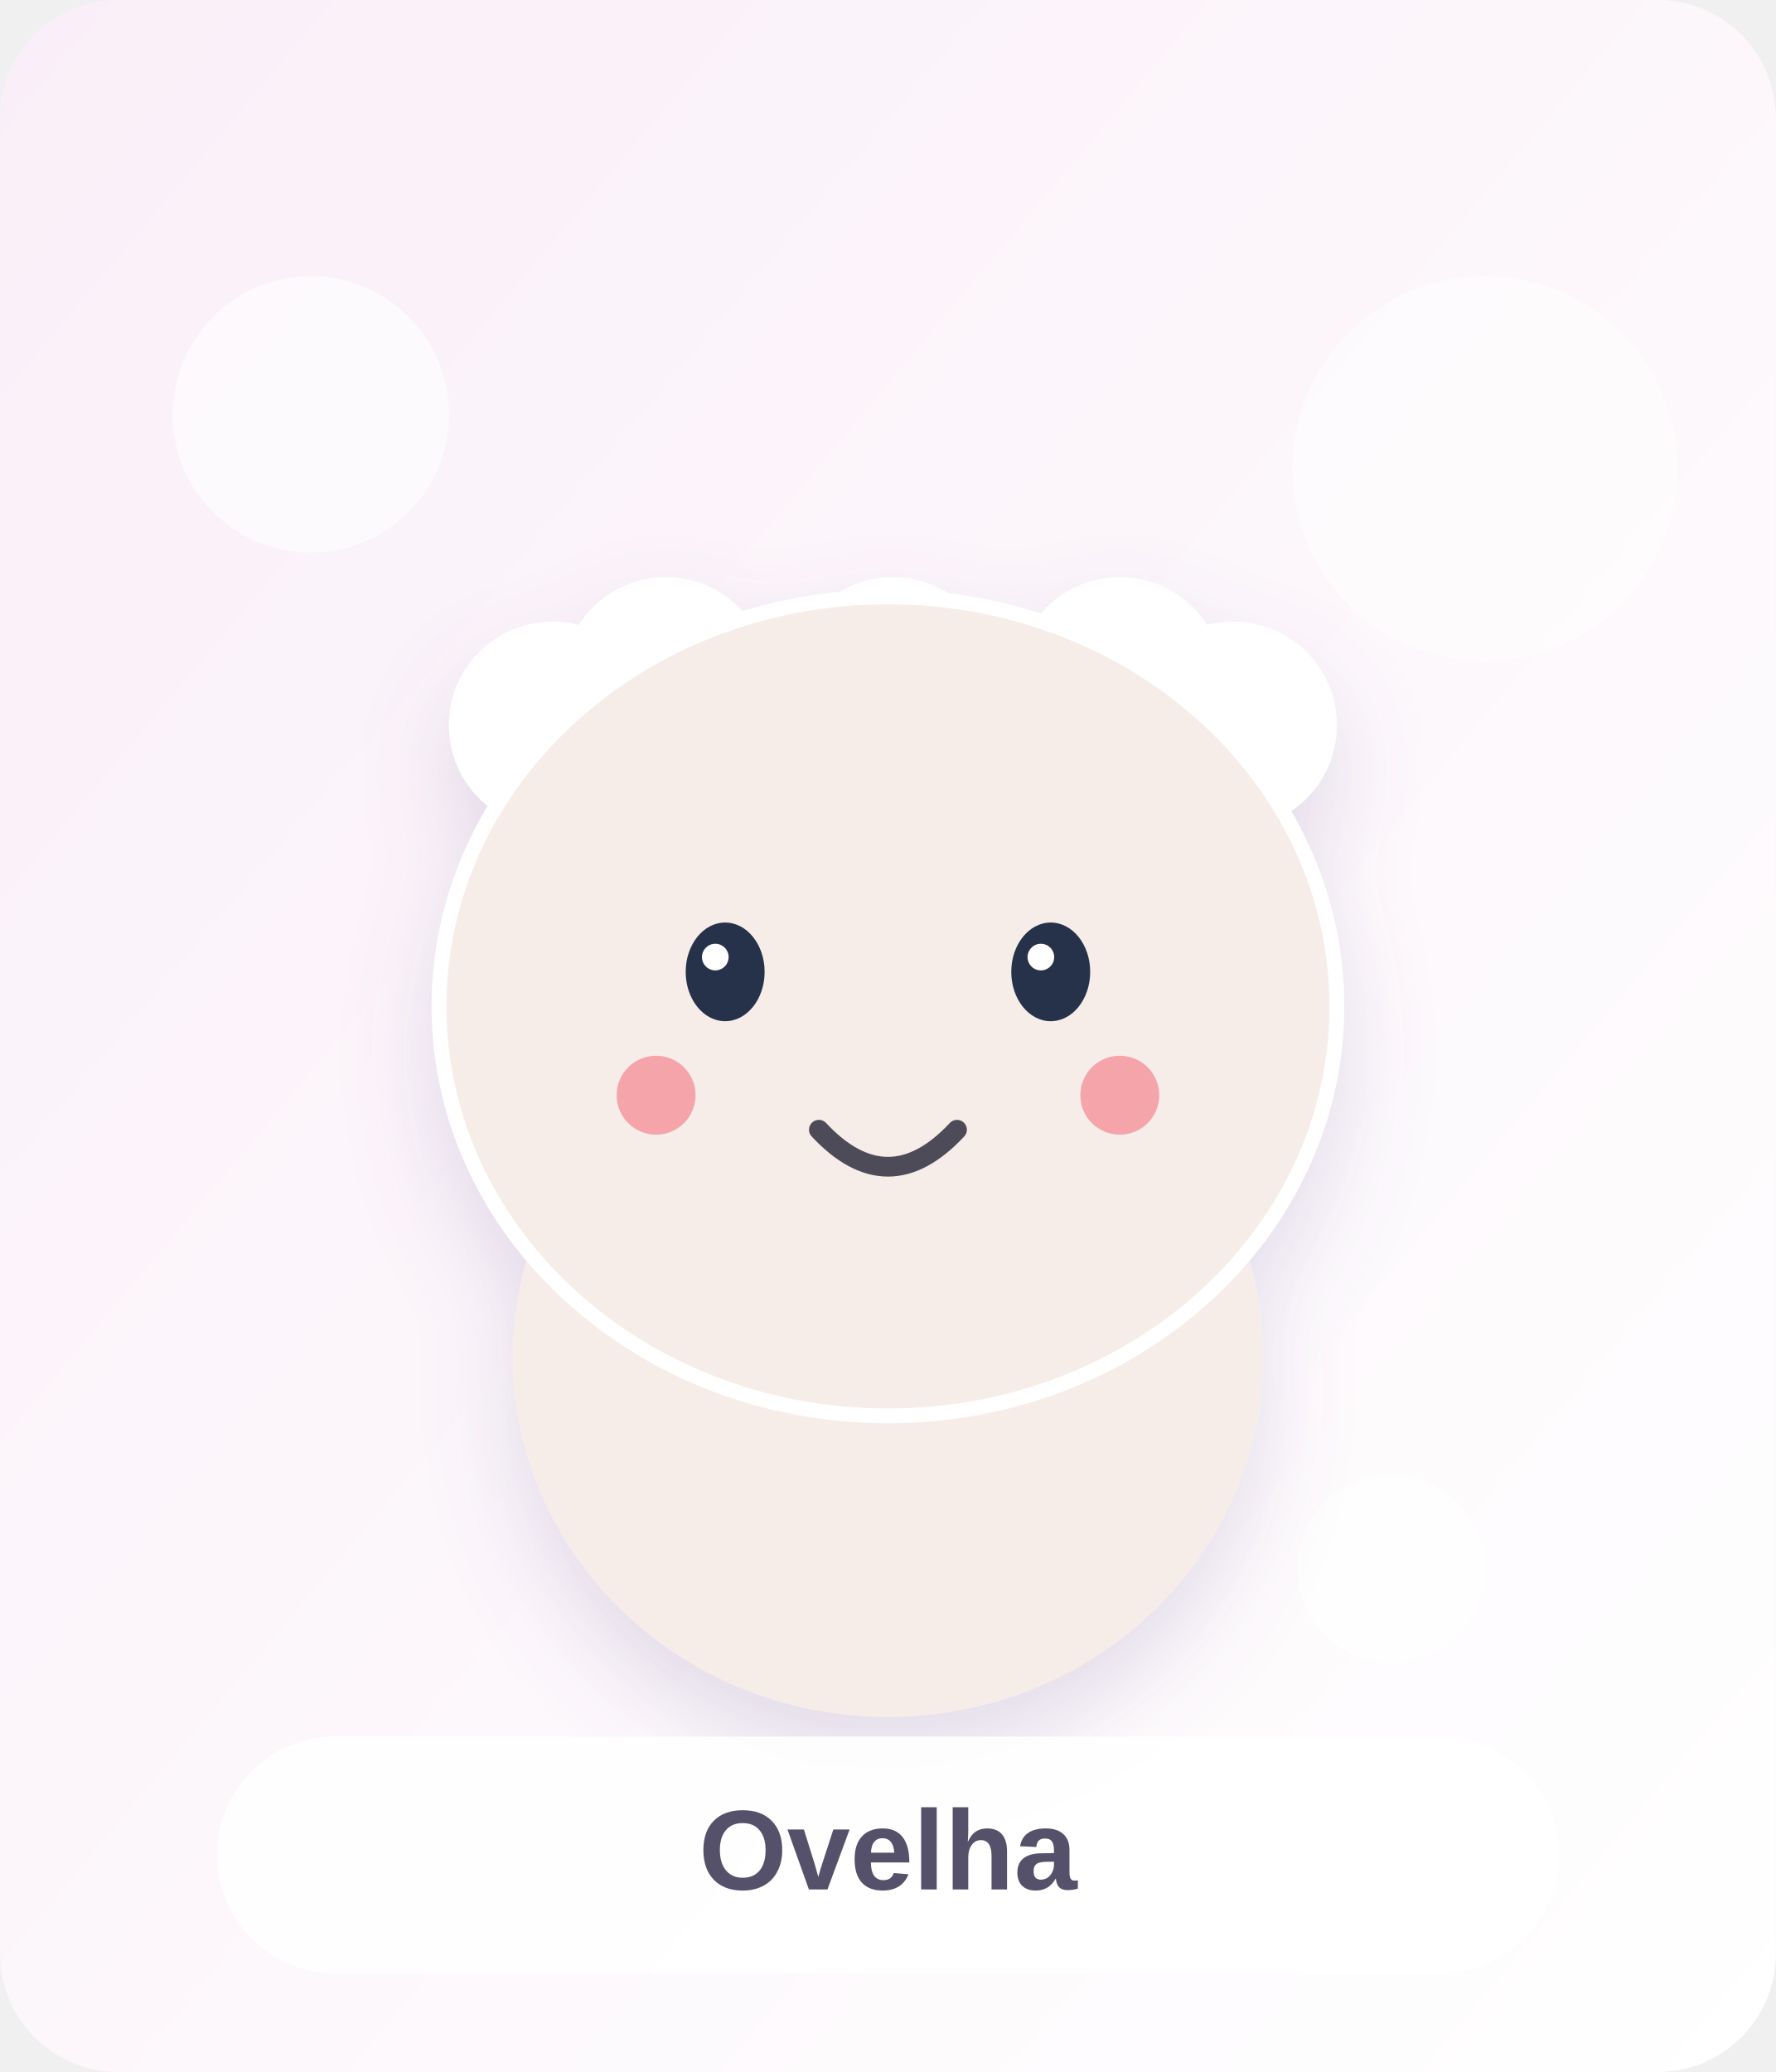
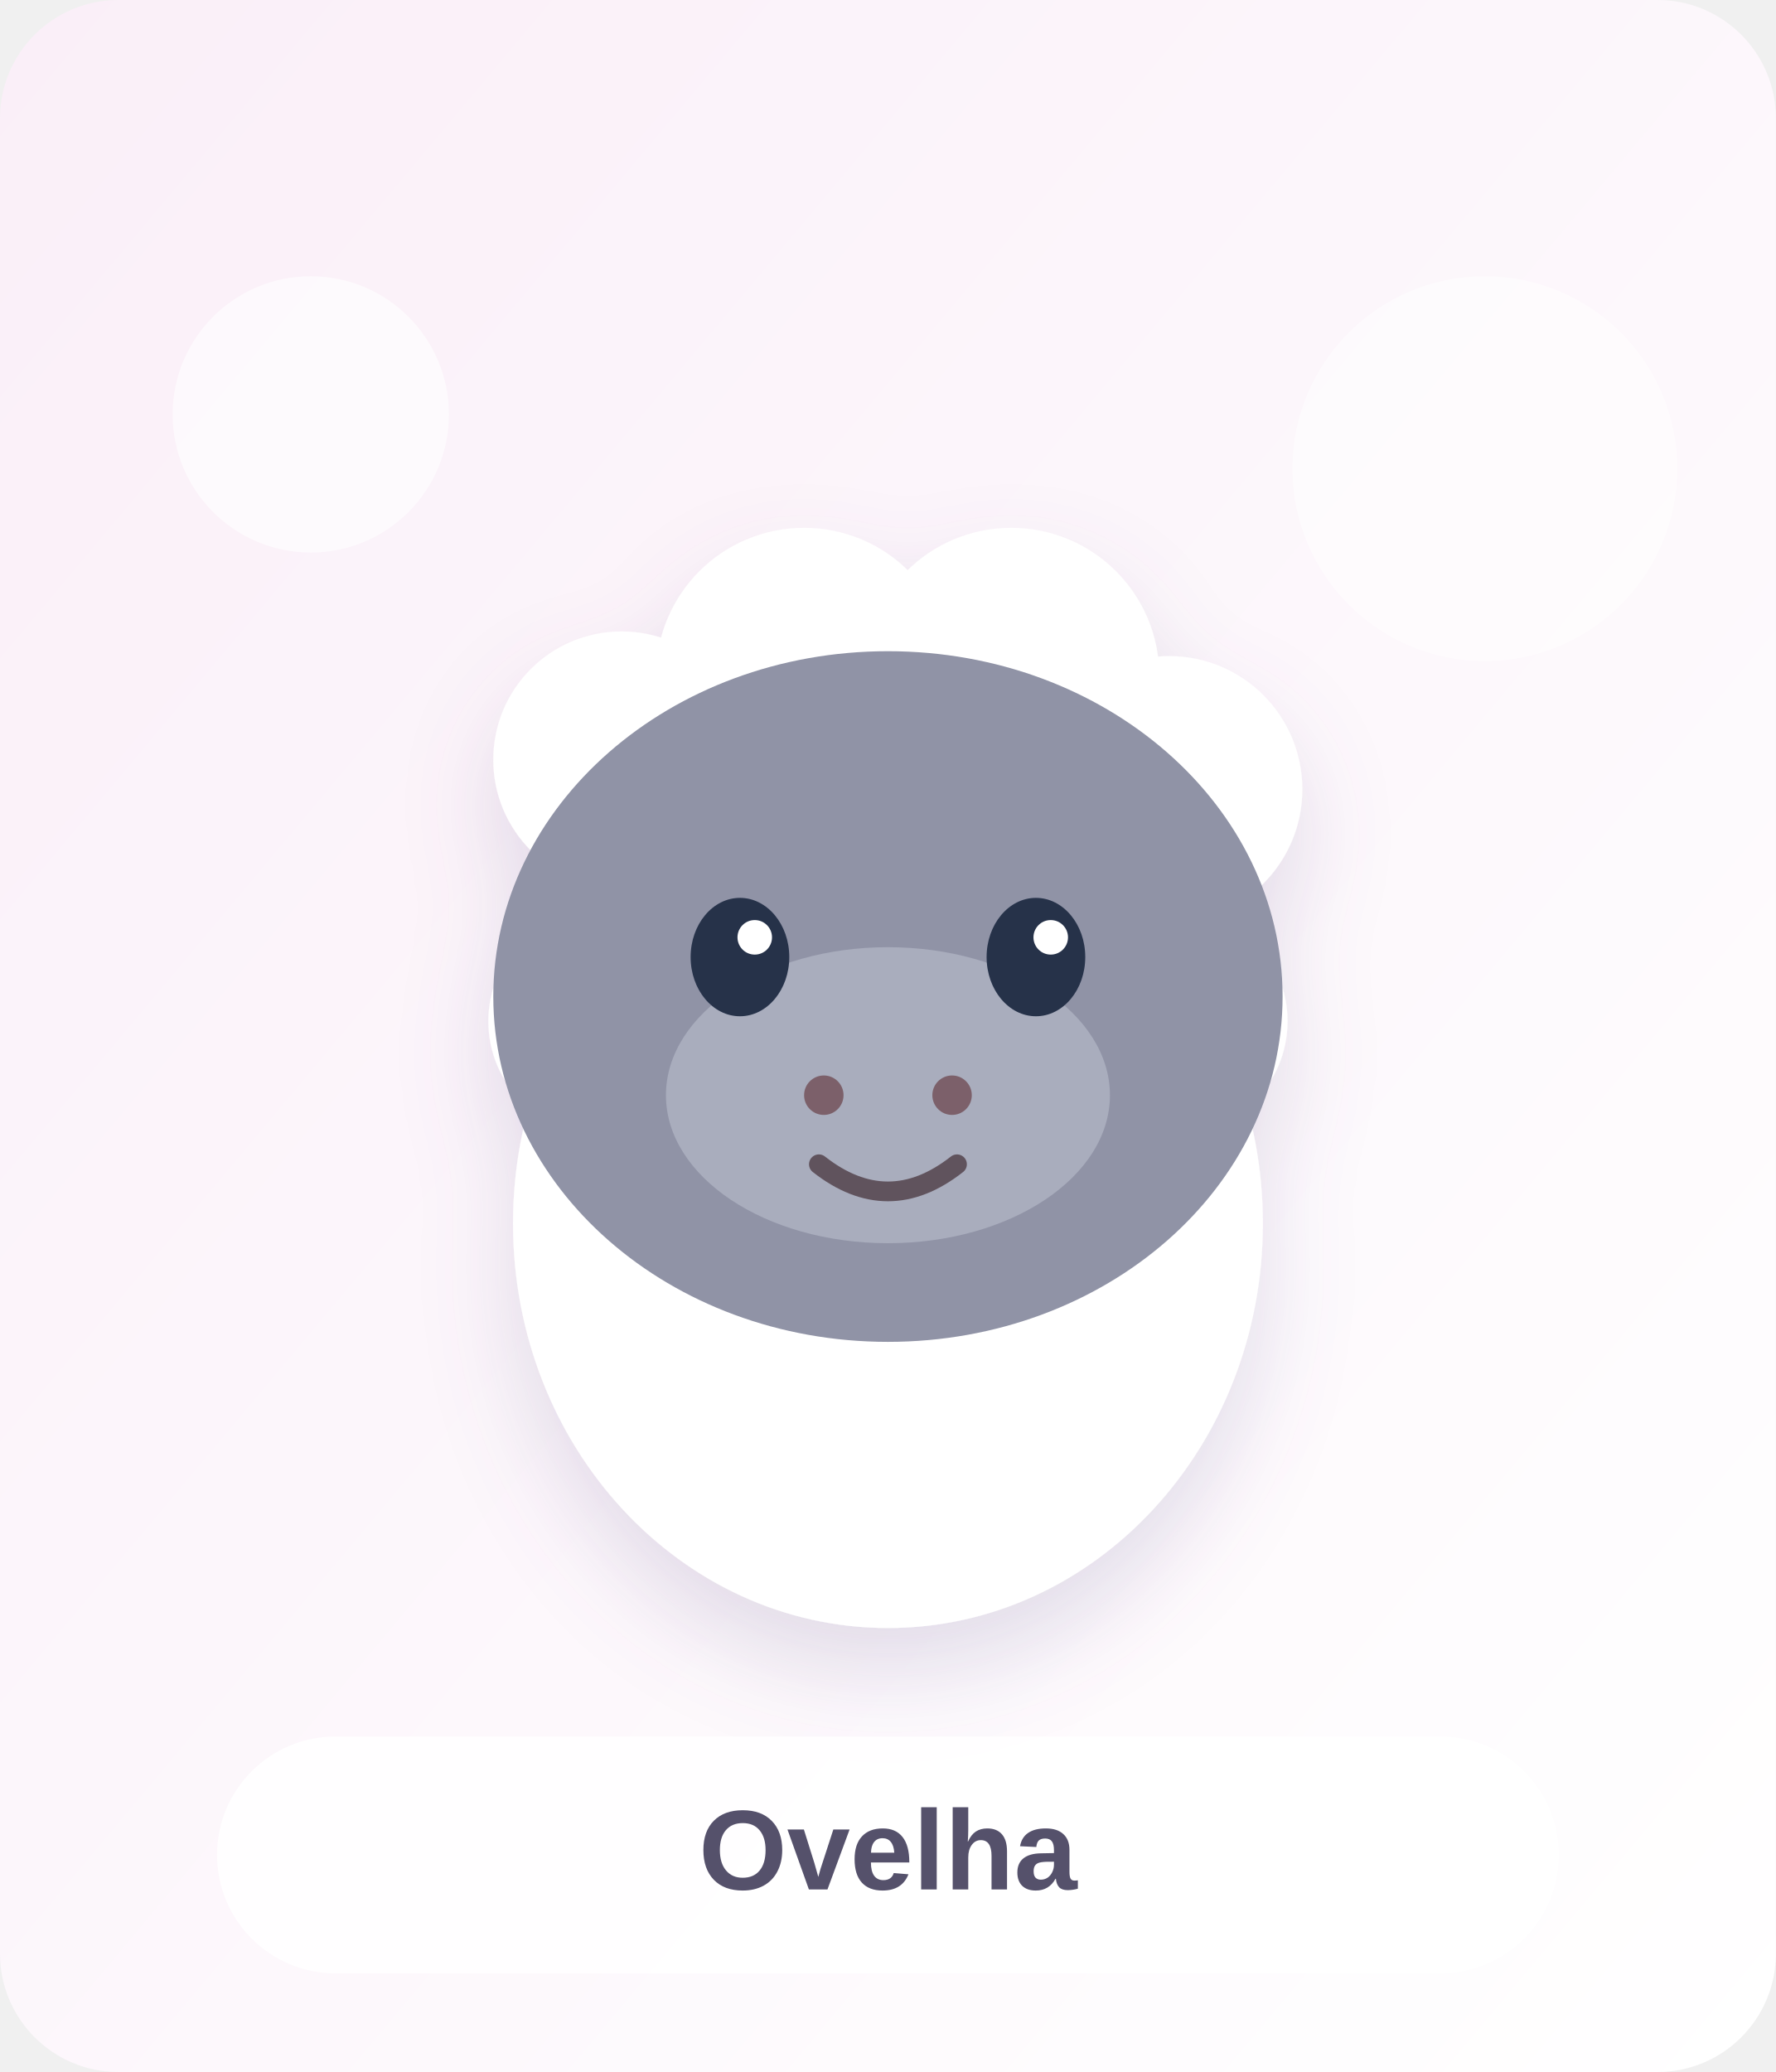
<svg xmlns="http://www.w3.org/2000/svg" width="360" height="420" viewBox="0 0 360 420" role="img" aria-label="Ilustração de Ovelha">
  <defs>
    <linearGradient id="bg" x1="0" y1="0" x2="1" y2="1">
      <stop stop-color="#FAEFF8" />
      <stop offset="1" stop-color="#FFFFFF" />
    </linearGradient>
    <filter id="shadow" x="-30%" y="-30%" width="160%" height="160%">
      <feDropShadow dx="0" dy="9" stdDeviation="9" flood-color="#7D6C9C" flood-opacity=".20" />
    </filter>
  </defs>
  <rect width="360" height="420" rx="24" fill="url(#bg)" />
  <circle cx="63" cy="84" r="28" fill="#FFFFFF99" />
  <circle cx="301" cy="95" r="39" fill="#FFFFFF77" />
-   <circle cx="282" cy="318" r="19" fill="#FFFFFFB2" />
  <g filter="url(#shadow)">
-     <ellipse cx="180" cy="275" rx="76" ry="73" fill="#F6EDE8" stroke="none" stroke-width="0" />
-     <circle cx="112" cy="147" r="21" fill="#FFF" />
-     <circle cx="135" cy="138" r="21" fill="#FFF" />
-     <circle cx="158" cy="147" r="21" fill="#FFF" />
-     <circle cx="181" cy="138" r="21" fill="#FFF" />
-     <circle cx="204" cy="147" r="21" fill="#FFF" />
-     <circle cx="227" cy="138" r="21" fill="#FFF" />
-     <circle cx="250" cy="147" r="21" fill="#FFF" />
-     <ellipse cx="180" cy="204" rx="91" ry="83" fill="#F6EDE8" stroke="#FFFFFF" stroke-width="3" />
-     <ellipse cx="147" cy="197" rx="8" ry="10" fill="#26324A" stroke="none" stroke-width="0" />
-     <ellipse cx="213" cy="197" rx="8" ry="10" fill="#26324A" stroke="none" stroke-width="0" />
-     <circle cx="145" cy="194" r="2.7" fill="#FFFFFF" />
-     <circle cx="211" cy="194" r="2.7" fill="#FFFFFF" />
-     <circle cx="133" cy="222" r="8" fill="#F5A4AA" />
-     <circle cx="227" cy="222" r="8" fill="#F5A4AA" />
-     <path d="M166 229 Q180 244 194 229" fill="none" stroke="#4E4B58" stroke-width="4" stroke-linecap="round" stroke-linejoin="round" />
+     <circle cx="136" cy="189" r="24" fill="#8F8FA2" />
+     <circle cx="224" cy="189" r="24" fill="#8F8FA2" />
+     <circle cx="126" cy="154" r="26" fill="#FFFFFF" />
+     <circle cx="163" cy="137" r="30" fill="#FFFFFF" />
+     <circle cx="205" cy="137" r="30" fill="#FFFFFF" />
+     <circle cx="237" cy="160" r="27" fill="#FFFFFF" />
+     <circle cx="122" cy="207" r="23" fill="#FFFFFF" />
+     <circle cx="238" cy="207" r="23" fill="#FFFFFF" />
+     <ellipse cx="180" cy="248" rx="76" ry="82" fill="#FFFFFF" />
+     <ellipse cx="180" cy="202" rx="80" ry="70" fill="#9093A6" />
+     <ellipse cx="180" cy="222" rx="45" ry="30" fill="#A9ADBD" />
+     <ellipse cx="150" cy="194" rx="10" ry="12" fill="#26324A" />
+     <ellipse cx="210" cy="194" rx="10" ry="12" fill="#26324A" />
+     <circle cx="153" cy="190" r="3.5" fill="#fff" />
+     <circle cx="213" cy="190" r="3.5" fill="#fff" />
+     <circle cx="167" cy="222" r="4" fill="#7C616A" />
+     <circle cx="193" cy="222" r="4" fill="#7C616A" />
+     <path d="M166 236 Q180 247 194 236" fill="none" stroke="#61535D" stroke-width="4" stroke-linecap="round" />
  </g>
  <rect x="44" y="352" width="272" height="48" rx="24" fill="#FFFFFFE9" />
  <text x="180" y="383" font-family="Verdana,Arial,sans-serif" font-weight="bold" font-size="23" text-anchor="middle" fill="#55516B">Ovelha</text>
</svg>
